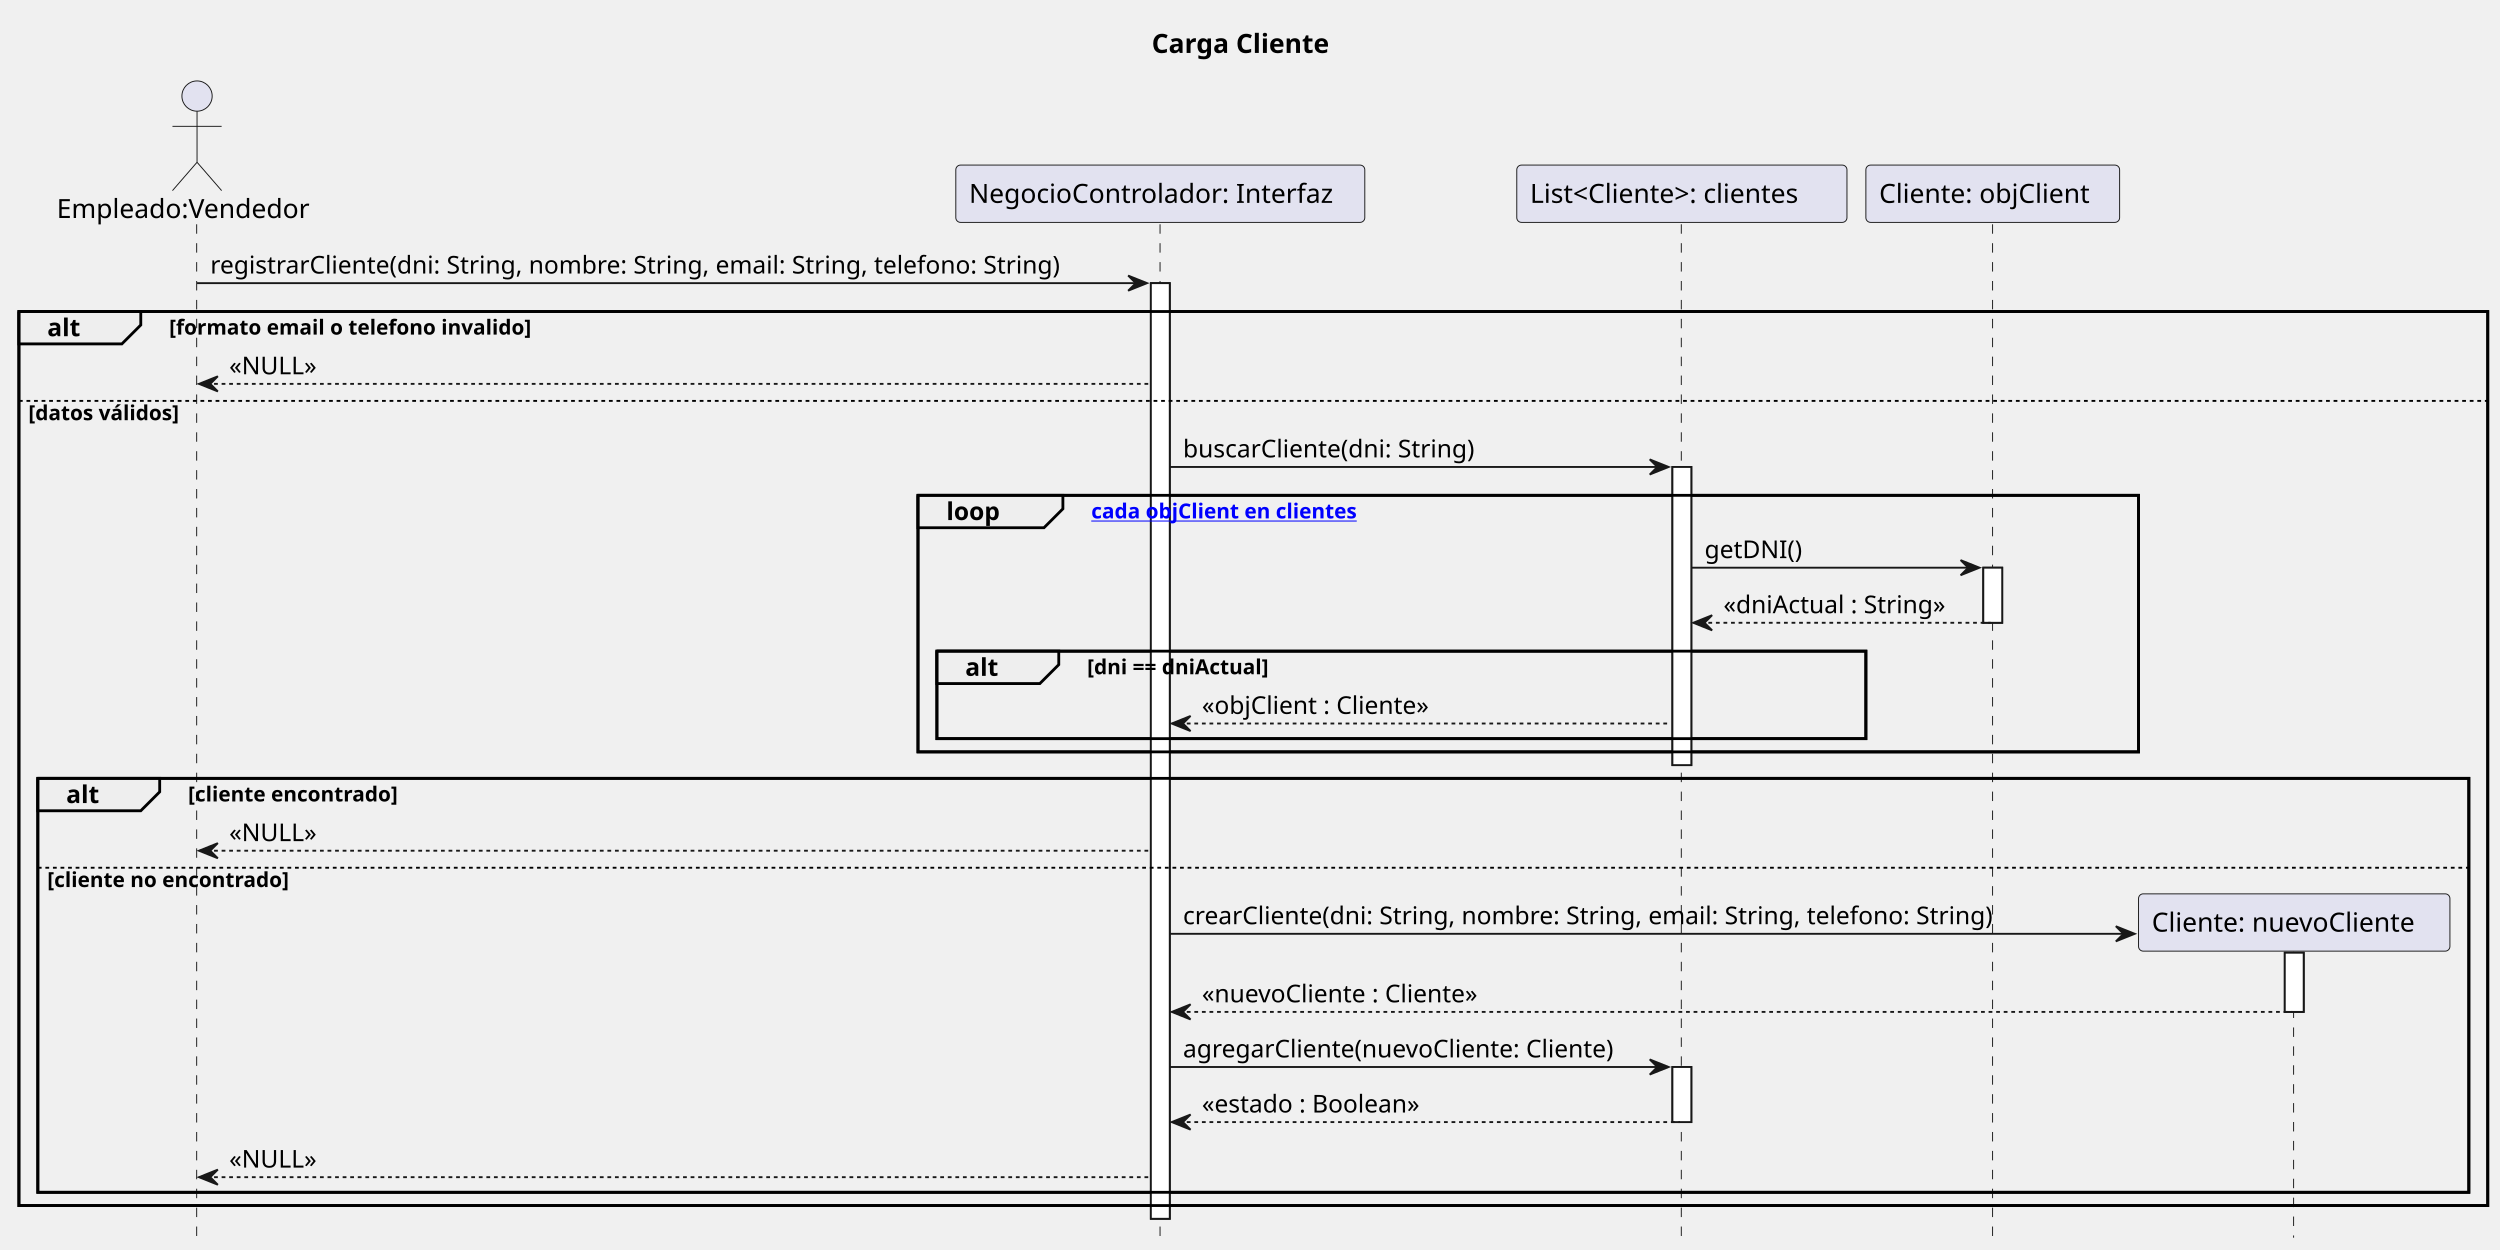
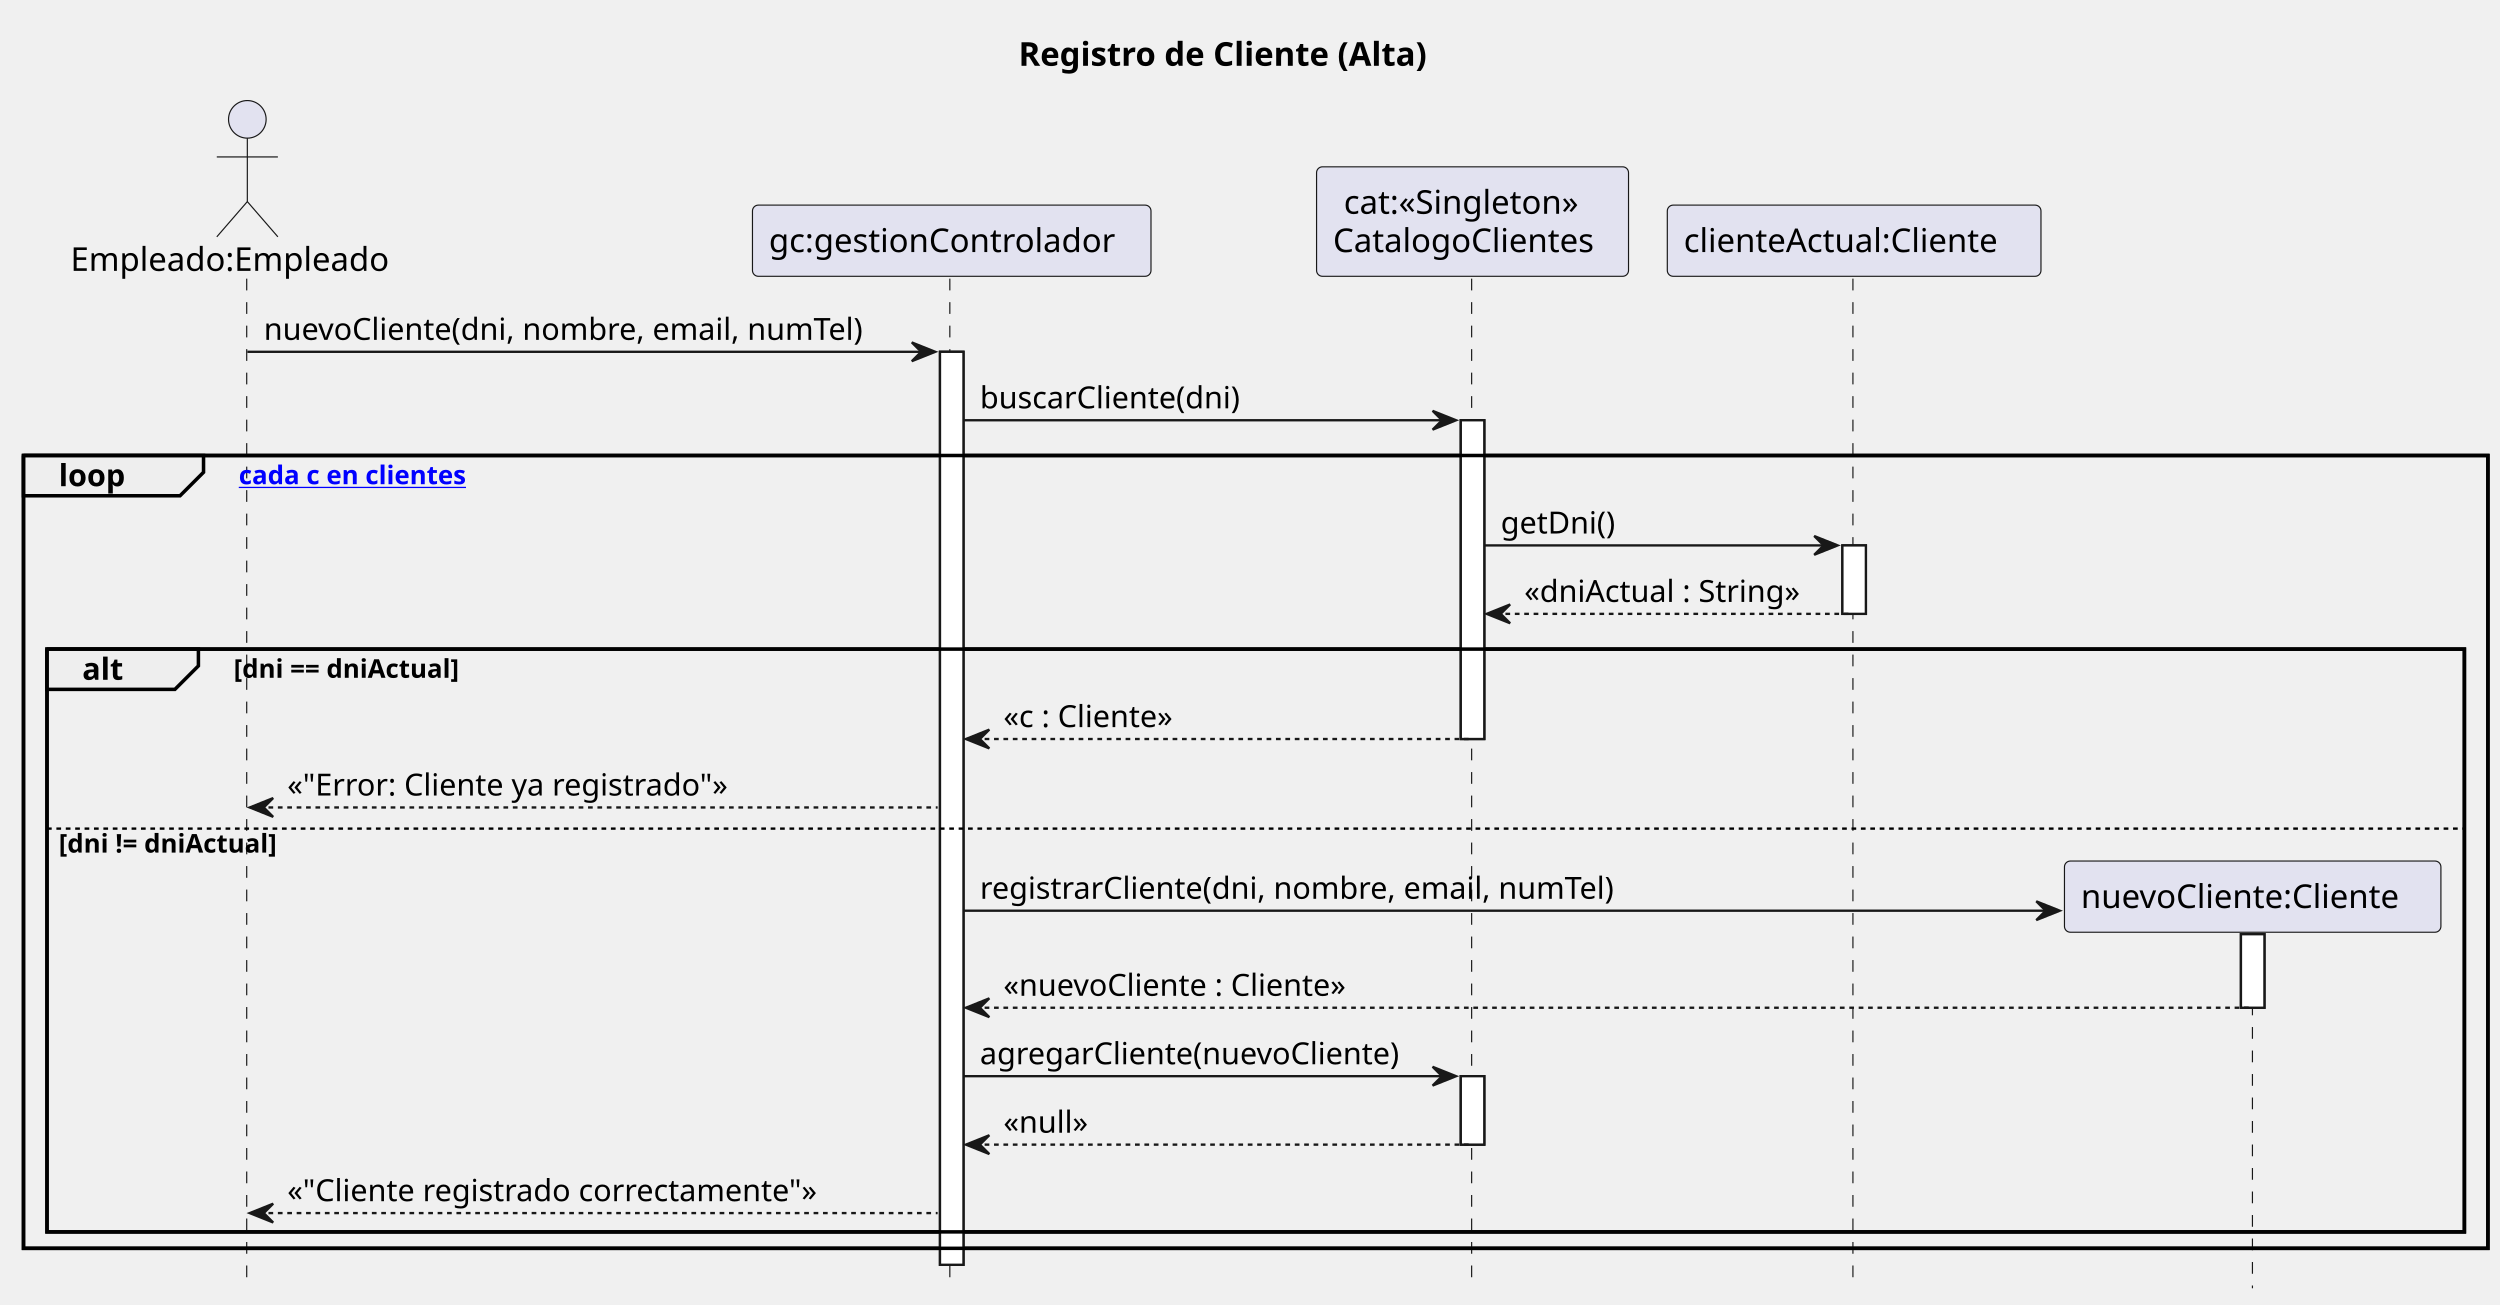
- <svg xmlns="http://www.w3.org/2000/svg" xmlns:xlink="http://www.w3.org/1999/xlink" contentStyleType="text/css" data-diagram-type="SEQUENCE" height="661px" preserveAspectRatio="none" style="width:1322px;height:661px;background:#FFFFFF;" version="1.1" viewBox="0 0 1322 661" width="1322px" zoomAndPan="magnify">
+ <svg xmlns="http://www.w3.org/2000/svg" xmlns:xlink="http://www.w3.org/1999/xlink" contentStyleType="text/css" data-diagram-type="SEQUENCE" height="555px" preserveAspectRatio="none" style="width:1064px;height:555px;background:#FFFFFF;" version="1.1" viewBox="0 0 1064 555" width="1064px" zoomAndPan="magnify">
  <defs />
  <g>
-     <text fill="#000000" font-family="sans-serif" font-size="14" font-weight="bold" lengthAdjust="spacing" textLength="106.49" x="609.016" y="27.995">Carga Cliente</text>
+     <text fill="#000000" font-family="sans-serif" font-size="14" font-weight="bold" lengthAdjust="spacing" textLength="200.874" x="433.488" y="27.995">Registro de Cliente (Alta)</text>
    <g>
-       <rect fill="#FFFFFF" height="494.766" style="stroke:#181818;stroke-width:1;" width="10" x="608.57" y="149.727" />
+       <rect fill="#FFFFFF" height="388.562" style="stroke:#181818;stroke-width:1;" width="10" x="400.056" y="149.727" />
    </g>
    <g>
-       <rect fill="#FFFFFF" height="157.664" style="stroke:#181818;stroke-width:1;" width="10" x="884.373" y="246.93" />
+       <rect fill="#FFFFFF" height="135.664" style="stroke:#181818;stroke-width:1;" width="10" x="621.713" y="178.859" />
    </g>
    <g>
-       <rect fill="#FFFFFF" height="29.133" style="stroke:#181818;stroke-width:1;" width="10" x="884.373" y="564.227" />
+       <rect fill="#FFFFFF" height="29.133" style="stroke:#181818;stroke-width:1;" width="10" x="621.713" y="458.023" />
    </g>
    <g>
-       <rect fill="#FFFFFF" height="29.133" style="stroke:#181818;stroke-width:1;" width="10" x="1048.766" y="300.195" />
+       <rect fill="#FFFFFF" height="29.133" style="stroke:#181818;stroke-width:1;" width="10" x="784.12" y="232.125" />
    </g>
    <g>
-       <rect fill="#FFFFFF" height="31.297" style="stroke:#181818;stroke-width:1;" width="10" x="1208.189" y="503.797" />
+       <rect fill="#FFFFFF" height="31.297" style="stroke:#181818;stroke-width:1;" width="10" x="953.743" y="397.594" />
    </g>
-     <rect fill="none" height="472.766" style="stroke:#000000;stroke-width:1.5;" width="1305.522" x="10" y="164.727" />
-     <rect fill="none" height="135.664" style="stroke:#000000;stroke-width:1.5;" width="645.425" x="485.432" y="261.93" />
-     <rect fill="none" height="46.266" style="stroke:#000000;stroke-width:1.5;" width="491.243" x="495.432" y="344.328" />
-     <rect fill="none" height="218.898" style="stroke:#000000;stroke-width:1.5;" width="1285.522" x="20" y="411.594" />
-     <g>
-       <rect fill="#000000" fill-opacity="0" height="535.898" width="8" x="100.196" y="118.594" />
-       <line style="stroke:#181818;stroke-width:0.5;stroke-dasharray:5,5;" x1="104" x2="104" y1="118.594" y2="654.492" />
+     <rect fill="none" height="337.43" style="stroke:#000000;stroke-width:1.5;" width="1048.85" x="10" y="193.859" />
+     <rect fill="none" height="248.031" style="stroke:#000000;stroke-width:1.5;" width="1028.85" x="20" y="276.258" />
+     <g class="participant-lifeline" data-entity-uid="part1" data-qualified-name="emp" id="part1-lifeline">
+       <g>
+         <rect fill="#000000" fill-opacity="0" height="429.695" width="8" x="101.263" y="118.594" />
+         <line style="stroke:#181818;stroke-width:0.5;stroke-dasharray:5,5;" x1="105" x2="105" y1="118.594" y2="548.289" />
+       </g>
+     </g>
+     <g class="participant-lifeline" data-entity-uid="part2" data-qualified-name="ctrl" id="part2-lifeline">
+       <g>
+         <rect fill="#000000" fill-opacity="0" height="429.695" width="8" x="401.056" y="118.594" />
+         <line style="stroke:#181818;stroke-width:0.5;stroke-dasharray:5,5;" x1="404.249" x2="404.249" y1="118.594" y2="548.289" />
+       </g>
+     </g>
+     <g class="participant-lifeline" data-entity-uid="part3" data-qualified-name="cat" id="part3-lifeline">
+       <g>
+         <rect fill="#000000" fill-opacity="0" height="429.695" width="8" x="622.713" y="118.594" />
+         <line style="stroke:#181818;stroke-width:0.5;stroke-dasharray:5,5;" x1="626.33" x2="626.33" y1="118.594" y2="548.289" />
+       </g>
+     </g>
+     <g class="participant-lifeline" data-entity-uid="part4" data-qualified-name="cliente_actual" id="part4-lifeline">
+       <g>
+         <rect fill="#000000" fill-opacity="0" height="429.695" width="8" x="785.12" y="118.594" />
+         <line style="stroke:#181818;stroke-width:0.5;stroke-dasharray:5,5;" x1="788.605" x2="788.605" y1="118.594" y2="548.289" />
+       </g>
+     </g>
+     <g class="participant-lifeline" data-entity-uid="part5" data-qualified-name="nuevo_cliente" id="part5-lifeline">
+       <g>
+         <rect fill="#000000" fill-opacity="0" height="151.18" width="8" x="954.743" y="397.109" />
+         <line style="stroke:#181818;stroke-width:0.5;stroke-dasharray:5,5;" x1="958.636" x2="958.636" y1="397.109" y2="548.289" />
+       </g>
+     </g>
+     <g class="participant participant-head" data-entity-uid="part1" data-qualified-name="emp" id="part1-head">
+       <text fill="#000000" font-family="sans-serif" font-size="14" lengthAdjust="spacing" textLength="144.525" x="30" y="115.292">Empleado:Empleado</text>
+       <ellipse cx="105.263" cy="50.797" fill="#E2E2F0" rx="8" ry="8" style="stroke:#181818;stroke-width:0.5;" />
+       <path d="M105.263,58.797 L105.263,85.797 M92.263,66.797 L118.263,66.797 M105.263,85.797 L92.263,100.797 M105.263,85.797 L118.263,100.797" fill="none" style="stroke:#181818;stroke-width:0.5;" />
+     </g>
+     <g class="participant participant-head" data-entity-uid="part2" data-qualified-name="ctrl" id="part2-head">
+       <rect fill="#E2E2F0" height="30.297" rx="2.5" ry="2.5" style="stroke:#181818;stroke-width:0.5;" width="169.613" x="320.249" y="87.297" />
+       <text fill="#000000" font-family="sans-serif" font-size="14" lengthAdjust="spacing" textLength="155.613" x="327.249" y="107.292">gc:gestionControlador</text>
+     </g>
+     <g class="participant participant-head" data-entity-uid="part3" data-qualified-name="cat" id="part3-head">
+       <rect fill="#E2E2F0" height="46.594" rx="2.5" ry="2.5" style="stroke:#181818;stroke-width:0.5;" width="132.768" x="560.33" y="71" />
+       <text fill="#000000" font-family="sans-serif" font-size="14" lengthAdjust="spacing" textLength="109.58" x="571.923" y="90.995">cat:«Singleton»</text>
+       <text fill="#000000" font-family="sans-serif" font-size="14" lengthAdjust="spacing" textLength="118.768" x="567.33" y="107.292">CatalogoClientes</text>
+     </g>
+     <g class="participant participant-head" data-entity-uid="part4" data-qualified-name="cliente_actual" id="part4-head">
+       <rect fill="#E2E2F0" height="30.297" rx="2.5" ry="2.5" style="stroke:#181818;stroke-width:0.5;" width="159.031" x="709.605" y="87.297" />
+       <text fill="#000000" font-family="sans-serif" font-size="14" lengthAdjust="spacing" textLength="145.031" x="716.605" y="107.292">clienteActual:Cliente</text>
    </g>
    <g>
-       <rect fill="#000000" fill-opacity="0" height="535.898" width="8" x="609.57" y="118.594" />
-       <line style="stroke:#181818;stroke-width:0.5;stroke-dasharray:5,5;" x1="613.432" x2="613.432" y1="118.594" y2="654.492" />
+       <rect fill="#FFFFFF" height="388.562" style="stroke:#181818;stroke-width:1;" width="10" x="400.056" y="149.727" />
    </g>
    <g>
-       <rect fill="#000000" fill-opacity="0" height="535.898" width="8" x="885.373" y="118.594" />
-       <line style="stroke:#181818;stroke-width:0.5;stroke-dasharray:5,5;" x1="889.071" x2="889.071" y1="118.594" y2="654.492" />
+       <rect fill="#FFFFFF" height="135.664" style="stroke:#181818;stroke-width:1;" width="10" x="621.713" y="178.859" />
    </g>
    <g>
-       <rect fill="#000000" fill-opacity="0" height="535.898" width="8" x="1049.766" y="118.594" />
-       <line style="stroke:#181818;stroke-width:0.5;stroke-dasharray:5,5;" x1="1053.675" x2="1053.675" y1="118.594" y2="654.492" />
+       <rect fill="#FFFFFF" height="29.133" style="stroke:#181818;stroke-width:1;" width="10" x="621.713" y="458.023" />
    </g>
    <g>
-       <rect fill="#000000" fill-opacity="0" height="151.18" width="8" x="1209.189" y="503.312" />
-       <line style="stroke:#181818;stroke-width:0.5;stroke-dasharray:5,5;" x1="1212.857" x2="1212.857" y1="503.312" y2="654.492" />
-     </g>
-     <g class="participant participant-head" data-participant="user">
-       <text fill="#000000" font-family="sans-serif" font-size="14" lengthAdjust="spacing" textLength="142.393" x="30" y="115.292">Empleado:Vendedor</text>
-       <ellipse cx="104.196" cy="50.797" fill="#E2E2F0" rx="8" ry="8" style="stroke:#181818;stroke-width:0.5;" />
-       <path d="M104.196,58.797 L104.196,85.797 M91.196,66.797 L117.196,66.797 M104.196,85.797 L91.196,100.797 M104.196,85.797 L117.196,100.797" fill="none" style="stroke:#181818;stroke-width:0.5;" />
-     </g>
-     <g class="participant participant-head" data-participant="NegCtrl">
-       <rect fill="#E2E2F0" height="30.297" rx="2.5" ry="2.5" style="stroke:#181818;stroke-width:0.5;" width="216.275" x="505.432" y="87.297" />
-       <text fill="#000000" font-family="sans-serif" font-size="14" lengthAdjust="spacing" textLength="202.275" x="512.432" y="107.292">NegocioControlador: Interfaz</text>
-     </g>
-     <g class="participant participant-head" data-participant="listaClientes">
-       <rect fill="#E2E2F0" height="30.297" rx="2.5" ry="2.5" style="stroke:#181818;stroke-width:0.5;" width="174.603" x="802.071" y="87.297" />
-       <text fill="#000000" font-family="sans-serif" font-size="14" lengthAdjust="spacing" textLength="160.603" x="809.071" y="107.292">List&lt;Cliente&gt;: clientes</text>
-     </g>
-     <g class="participant participant-head" data-participant="cliente">
-       <rect fill="#E2E2F0" height="30.297" rx="2.5" ry="2.5" style="stroke:#181818;stroke-width:0.5;" width="134.183" x="986.675" y="87.297" />
-       <text fill="#000000" font-family="sans-serif" font-size="14" lengthAdjust="spacing" textLength="120.183" x="993.675" y="107.292">Cliente: objClient</text>
+       <rect fill="#FFFFFF" height="29.133" style="stroke:#181818;stroke-width:1;" width="10" x="784.12" y="232.125" />
    </g>
    <g>
-       <rect fill="#FFFFFF" height="494.766" style="stroke:#181818;stroke-width:1;" width="10" x="608.57" y="149.727" />
+       <rect fill="#FFFFFF" height="31.297" style="stroke:#181818;stroke-width:1;" width="10" x="953.743" y="397.594" />
    </g>
-     <g>
-       <rect fill="#FFFFFF" height="157.664" style="stroke:#181818;stroke-width:1;" width="10" x="884.373" y="246.93" />
+     <g class="message" data-entity-1="part1" data-entity-2="part2" id="msg1">
+       <polygon fill="#181818" points="388.056,145.727,398.056,149.727,388.056,153.727,392.056,149.727" style="stroke:#181818;stroke-width:1;" />
+       <line style="stroke:#181818;stroke-width:1;" x1="105.263" x2="394.056" y1="149.727" y2="149.727" />
+       <text fill="#000000" font-family="sans-serif" font-size="13" lengthAdjust="spacing" textLength="275.793" x="112.263" y="144.661">nuevoCliente(dni, nombre, email, numTel)</text>
    </g>
-     <g>
-       <rect fill="#FFFFFF" height="29.133" style="stroke:#181818;stroke-width:1;" width="10" x="884.373" y="564.227" />
+     <g class="message" data-entity-1="part2" data-entity-2="part3" id="msg2">
+       <polygon fill="#181818" points="609.713,174.859,619.713,178.859,609.713,182.859,613.713,178.859" style="stroke:#181818;stroke-width:1;" />
+       <line style="stroke:#181818;stroke-width:1;" x1="410.056" x2="615.713" y1="178.859" y2="178.859" />
+       <text fill="#000000" font-family="sans-serif" font-size="13" lengthAdjust="spacing" textLength="119.603" x="417.056" y="173.793">buscarCliente(dni)</text>
    </g>
-     <g>
-       <rect fill="#FFFFFF" height="29.133" style="stroke:#181818;stroke-width:1;" width="10" x="1048.766" y="300.195" />
+     <path d="M10,193.859 L86.624,193.859 L86.624,200.992 L76.624,210.992 L10,210.992 L10,193.859" fill="#EEEEEE" style="stroke:#000000;stroke-width:1.5;" />
+     <rect fill="none" height="337.43" style="stroke:#000000;stroke-width:1.5;" width="1048.85" x="10" y="193.859" />
+     <text fill="#000000" font-family="sans-serif" font-size="13" font-weight="bold" lengthAdjust="spacing" textLength="31.624" x="25" y="206.926">loop</text>
+     <a href="para" target="_top" title="para" xlink:actuate="onRequest" xlink:href="para" xlink:show="new" xlink:title="para" xlink:type="simple">
+       <text fill="#0000FF" font-family="sans-serif" font-size="11" font-weight="bold" lengthAdjust="spacing" text-decoration="underline" textLength="111.16" x="101.624" y="206.07">cada c en clientes</text>
+     </a>
+     <g class="message" data-entity-1="part3" data-entity-2="part4" id="msg3">
+       <polygon fill="#181818" points="772.12,228.125,782.12,232.125,772.12,236.125,776.12,232.125" style="stroke:#181818;stroke-width:1;" />
+       <line style="stroke:#181818;stroke-width:1;" x1="631.713" x2="778.12" y1="232.125" y2="232.125" />
+       <text fill="#000000" font-family="sans-serif" font-size="13" lengthAdjust="spacing" textLength="53.352" x="638.713" y="227.059">getDni()</text>
    </g>
-     <g>
-       <rect fill="#FFFFFF" height="31.297" style="stroke:#181818;stroke-width:1;" width="10" x="1208.189" y="503.797" />
+     <g class="message" data-entity-1="part4" data-entity-2="part3" id="msg4">
+       <polygon fill="#181818" points="642.713,257.258,632.713,261.258,642.713,265.258,638.713,261.258" style="stroke:#181818;stroke-width:1;" />
+       <line style="stroke:#181818;stroke-width:1;stroke-dasharray:2,2;" x1="636.713" x2="788.12" y1="261.258" y2="261.258" />
+       <text fill="#000000" font-family="sans-serif" font-size="13" lengthAdjust="spacing" textLength="128.407" x="648.713" y="256.192">«dniActual : String»</text>
    </g>
-     <g class="message" data-participant-1="user" data-participant-2="NegCtrl">
-       <polygon fill="#181818" points="596.57,145.727,606.57,149.727,596.57,153.727,600.57,149.727" style="stroke:#181818;stroke-width:1;" />
-       <line style="stroke:#181818;stroke-width:1;" x1="104.196" x2="602.57" y1="149.727" y2="149.727" />
-       <text fill="#000000" font-family="sans-serif" font-size="13" lengthAdjust="spacing" textLength="485.373" x="111.196" y="144.661">registrarCliente(dni: String, nombre: String, email: String, telefono: String)</text>
+     <path d="M20,276.258 L84.443,276.258 L84.443,283.391 L74.443,293.391 L20,293.391 L20,276.258" fill="#EEEEEE" style="stroke:#000000;stroke-width:1.5;" />
+     <rect fill="none" height="248.031" style="stroke:#000000;stroke-width:1.5;" width="1028.85" x="20" y="276.258" />
+     <text fill="#000000" font-family="sans-serif" font-size="13" font-weight="bold" lengthAdjust="spacing" textLength="19.443" x="35" y="289.325">alt</text>
+     <text fill="#000000" font-family="sans-serif" font-size="11" font-weight="bold" lengthAdjust="spacing" textLength="114.415" x="99.443" y="288.468">[dni == dniActual]</text>
+     <g class="message" data-entity-1="part3" data-entity-2="part2" id="msg5">
+       <polygon fill="#181818" points="421.056,310.523,411.056,314.523,421.056,318.523,417.056,314.523" style="stroke:#181818;stroke-width:1;" />
+       <line style="stroke:#181818;stroke-width:1;stroke-dasharray:2,2;" x1="415.056" x2="625.713" y1="314.523" y2="314.523" />
+       <text fill="#000000" font-family="sans-serif" font-size="13" lengthAdjust="spacing" textLength="81.332" x="427.056" y="309.457">«c : Cliente»</text>
    </g>
-     <path d="M10,164.727 L74.443,164.727 L74.443,171.859 L64.443,181.859 L10,181.859 L10,164.727" fill="#EEEEEE" style="stroke:#000000;stroke-width:1.5;" />
-     <rect fill="none" height="472.766" style="stroke:#000000;stroke-width:1.5;" width="1305.522" x="10" y="164.727" />
-     <text fill="#000000" font-family="sans-serif" font-size="13" font-weight="bold" lengthAdjust="spacing" textLength="19.443" x="25" y="177.793">alt</text>
-     <text fill="#000000" font-family="sans-serif" font-size="11" font-weight="bold" lengthAdjust="spacing" textLength="217.132" x="89.443" y="176.937">[formato email o telefono invalido]</text>
-     <g class="message" data-participant-1="NegCtrl" data-participant-2="user">
-       <polygon fill="#181818" points="115.196,198.992,105.196,202.992,115.196,206.992,111.196,202.992" style="stroke:#181818;stroke-width:1;" />
-       <line style="stroke:#181818;stroke-width:1;stroke-dasharray:2,2;" x1="109.196" x2="607.57" y1="202.992" y2="202.992" />
-       <text fill="#000000" font-family="sans-serif" font-size="13" lengthAdjust="spacing" textLength="49.632" x="121.196" y="197.926">«NULL»</text>
+     <g class="message" data-entity-1="part2" data-entity-2="part1" id="msg6">
+       <polygon fill="#181818" points="116.263,339.656,106.263,343.656,116.263,347.656,112.263,343.656" style="stroke:#181818;stroke-width:1;" />
+       <line style="stroke:#181818;stroke-width:1;stroke-dasharray:2,2;" x1="110.263" x2="399.056" y1="343.656" y2="343.656" />
+       <text fill="#000000" font-family="sans-serif" font-size="13" lengthAdjust="spacing" textLength="204.731" x="122.263" y="338.59">«"Error: Cliente ya registrado"»</text>
    </g>
-     <line style="stroke:#000000;stroke-width:1;stroke-dasharray:2,2;" x1="10" x2="1315.522" y1="211.992" y2="211.992" />
-     <text fill="#000000" font-family="sans-serif" font-size="11" font-weight="bold" lengthAdjust="spacing" textLength="92.657" x="15" y="222.203">[datos válidos]</text>
-     <g class="message" data-participant-1="NegCtrl" data-participant-2="listaClientes">
-       <polygon fill="#181818" points="872.373,242.93,882.373,246.93,872.373,250.93,876.373,246.93" style="stroke:#181818;stroke-width:1;" />
-       <line style="stroke:#181818;stroke-width:1;" x1="618.57" x2="878.373" y1="246.93" y2="246.93" />
-       <text fill="#000000" font-family="sans-serif" font-size="13" lengthAdjust="spacing" textLength="166.912" x="625.57" y="241.864">buscarCliente(dni: String)</text>
+     <line style="stroke:#000000;stroke-width:1;stroke-dasharray:2,2;" x1="20" x2="1048.85" y1="352.656" y2="352.656" />
+     <text fill="#000000" font-family="sans-serif" font-size="11" font-weight="bold" lengthAdjust="spacing" textLength="110.215" x="25" y="362.867">[dni != dniActual]</text>
+     <g class="message" data-entity-1="part2" data-entity-2="part5" id="msg7">
+       <polygon fill="#181818" points="866.636,383.594,876.636,387.594,866.636,391.594,870.636,387.594" style="stroke:#181818;stroke-width:1;" />
+       <line style="stroke:#181818;stroke-width:1;" x1="410.056" x2="872.636" y1="387.594" y2="387.594" />
+       <text fill="#000000" font-family="sans-serif" font-size="13" lengthAdjust="spacing" textLength="291.402" x="417.056" y="382.528">registrarCliente(dni, nombre, email, numTel)</text>
    </g>
-     <path d="M485.432,261.93 L562.056,261.93 L562.056,269.062 L552.056,279.062 L485.432,279.062 L485.432,261.93" fill="#EEEEEE" style="stroke:#000000;stroke-width:1.5;" />
-     <rect fill="none" height="135.664" style="stroke:#000000;stroke-width:1.5;" width="645.425" x="485.432" y="261.93" />
-     <text fill="#000000" font-family="sans-serif" font-size="13" font-weight="bold" lengthAdjust="spacing" textLength="31.624" x="500.432" y="274.997">loop</text>
-     <a href="para" target="_top" title="para" xlink:actuate="onRequest" xlink:href="para" xlink:show="new" xlink:title="para" xlink:type="simple">
-       <text fill="#0000FF" font-family="sans-serif" font-size="11" font-weight="bold" lengthAdjust="spacing" text-decoration="underline" textLength="160.005" x="577.056" y="274.14">cada objClient en clientes</text>
-     </a>
-     <g class="message" data-participant-1="listaClientes" data-participant-2="cliente">
-       <polygon fill="#181818" points="1036.766,296.195,1046.766,300.195,1036.766,304.195,1040.766,300.195" style="stroke:#181818;stroke-width:1;" />
-       <line style="stroke:#181818;stroke-width:1;" x1="894.373" x2="1042.766" y1="300.195" y2="300.195" />
-       <text fill="#000000" font-family="sans-serif" font-size="13" lengthAdjust="spacing" textLength="55.06" x="901.373" y="295.129">getDNI()</text>
+     <rect fill="#E2E2F0" height="30.297" rx="2.5" ry="2.5" style="stroke:#181818;stroke-width:0.5;" width="160.214" x="878.636" y="366.461" />
+     <text fill="#000000" font-family="sans-serif" font-size="14" lengthAdjust="spacing" textLength="146.214" x="885.636" y="386.456">nuevoCliente:Cliente</text>
+     <g class="message" data-entity-1="part5" data-entity-2="part2" id="msg9">
+       <polygon fill="#181818" points="421.056,424.891,411.056,428.891,421.056,432.891,417.056,428.891" style="stroke:#181818;stroke-width:1;" />
+       <line style="stroke:#181818;stroke-width:1;stroke-dasharray:2,2;" x1="415.056" x2="957.743" y1="428.891" y2="428.891" />
+       <text fill="#000000" font-family="sans-serif" font-size="13" lengthAdjust="spacing" textLength="159.942" x="427.056" y="423.825">«nuevoCliente : Cliente»</text>
    </g>
-     <g class="message" data-participant-1="cliente" data-participant-2="listaClientes">
-       <polygon fill="#181818" points="905.373,325.328,895.373,329.328,905.373,333.328,901.373,329.328" style="stroke:#181818;stroke-width:1;" />
-       <line style="stroke:#181818;stroke-width:1;stroke-dasharray:2,2;" x1="899.373" x2="1052.766" y1="329.328" y2="329.328" />
-       <text fill="#000000" font-family="sans-serif" font-size="13" lengthAdjust="spacing" textLength="128.407" x="911.373" y="324.262">«dniActual : String»</text>
+     <g class="message" data-entity-1="part2" data-entity-2="part3" id="msg10">
+       <polygon fill="#181818" points="609.713,454.023,619.713,458.023,609.713,462.023,613.713,458.023" style="stroke:#181818;stroke-width:1;" />
+       <line style="stroke:#181818;stroke-width:1;" x1="410.056" x2="615.713" y1="458.023" y2="458.023" />
+       <text fill="#000000" font-family="sans-serif" font-size="13" lengthAdjust="spacing" textLength="192.658" x="417.056" y="452.957">agregarCliente(nuevoCliente)</text>
    </g>
-     <path d="M495.432,344.328 L559.875,344.328 L559.875,351.461 L549.875,361.461 L495.432,361.461 L495.432,344.328" fill="#EEEEEE" style="stroke:#000000;stroke-width:1.5;" />
-     <rect fill="none" height="46.266" style="stroke:#000000;stroke-width:1.5;" width="491.243" x="495.432" y="344.328" />
-     <text fill="#000000" font-family="sans-serif" font-size="13" font-weight="bold" lengthAdjust="spacing" textLength="19.443" x="510.432" y="357.395">alt</text>
-     <text fill="#000000" font-family="sans-serif" font-size="11" font-weight="bold" lengthAdjust="spacing" textLength="114.415" x="574.875" y="356.539">[dni == dniActual]</text>
-     <g class="message" data-participant-1="listaClientes" data-participant-2="NegCtrl">
-       <polygon fill="#181818" points="629.57,378.594,619.57,382.594,629.57,386.594,625.57,382.594" style="stroke:#181818;stroke-width:1;" />
-       <line style="stroke:#181818;stroke-width:1;stroke-dasharray:2,2;" x1="623.57" x2="883.373" y1="382.594" y2="382.594" />
-       <text fill="#000000" font-family="sans-serif" font-size="13" lengthAdjust="spacing" textLength="131.638" x="635.57" y="377.528">«objClient : Cliente»</text>
+     <g class="message" data-entity-1="part3" data-entity-2="part2" id="msg11">
+       <polygon fill="#181818" points="421.056,483.156,411.056,487.156,421.056,491.156,417.056,487.156" style="stroke:#181818;stroke-width:1;" />
+       <line style="stroke:#181818;stroke-width:1;stroke-dasharray:2,2;" x1="415.056" x2="625.713" y1="487.156" y2="487.156" />
+       <text fill="#000000" font-family="sans-serif" font-size="13" lengthAdjust="spacing" textLength="39.609" x="427.056" y="482.09">«null»</text>
    </g>
-     <path d="M20,411.594 L84.443,411.594 L84.443,418.727 L74.443,428.727 L20,428.727 L20,411.594" fill="#EEEEEE" style="stroke:#000000;stroke-width:1.5;" />
-     <rect fill="none" height="218.898" style="stroke:#000000;stroke-width:1.5;" width="1285.522" x="20" y="411.594" />
-     <text fill="#000000" font-family="sans-serif" font-size="13" font-weight="bold" lengthAdjust="spacing" textLength="19.443" x="35" y="424.661">alt</text>
-     <text fill="#000000" font-family="sans-serif" font-size="11" font-weight="bold" lengthAdjust="spacing" textLength="126.693" x="99.443" y="423.804">[cliente encontrado]</text>
-     <g class="message" data-participant-1="NegCtrl" data-participant-2="user">
-       <polygon fill="#181818" points="115.196,445.859,105.196,449.859,115.196,453.859,111.196,449.859" style="stroke:#181818;stroke-width:1;" />
-       <line style="stroke:#181818;stroke-width:1;stroke-dasharray:2,2;" x1="109.196" x2="607.57" y1="449.859" y2="449.859" />
-       <text fill="#000000" font-family="sans-serif" font-size="13" lengthAdjust="spacing" textLength="49.632" x="121.196" y="444.793">«NULL»</text>
-     </g>
-     <line style="stroke:#000000;stroke-width:1;stroke-dasharray:2,2;" x1="20" x2="1305.522" y1="458.859" y2="458.859" />
-     <text fill="#000000" font-family="sans-serif" font-size="11" font-weight="bold" lengthAdjust="spacing" textLength="145.911" x="25" y="469.07">[cliente no encontrado]</text>
-     <g class="message" data-participant-1="NegCtrl" data-participant-2="NewClient">
-       <polygon fill="#181818" points="1118.857,489.797,1128.857,493.797,1118.857,497.797,1122.857,493.797" style="stroke:#181818;stroke-width:1;" />
-       <line style="stroke:#181818;stroke-width:1;" x1="618.57" x2="1124.857" y1="493.797" y2="493.797" />
-       <text fill="#000000" font-family="sans-serif" font-size="13" lengthAdjust="spacing" textLength="463.442" x="625.57" y="488.731">crearCliente(dni: String, nombre: String, email: String, telefono: String)</text>
-     </g>
-     <rect fill="#E2E2F0" height="30.297" rx="2.5" ry="2.5" style="stroke:#181818;stroke-width:0.5;" width="164.664" x="1130.857" y="472.664" />
-     <text fill="#000000" font-family="sans-serif" font-size="14" lengthAdjust="spacing" textLength="150.664" x="1137.857" y="492.659">Cliente: nuevoCliente</text>
-     <g class="message" data-participant-1="NewClient" data-participant-2="NegCtrl">
-       <polygon fill="#181818" points="629.57,531.094,619.57,535.094,629.57,539.094,625.57,535.094" style="stroke:#181818;stroke-width:1;" />
-       <line style="stroke:#181818;stroke-width:1;stroke-dasharray:2,2;" x1="623.57" x2="1212.189" y1="535.094" y2="535.094" />
-       <text fill="#000000" font-family="sans-serif" font-size="13" lengthAdjust="spacing" textLength="159.942" x="635.57" y="530.028">«nuevoCliente : Cliente»</text>
-     </g>
-     <g class="message" data-participant-1="NegCtrl" data-participant-2="listaClientes">
-       <polygon fill="#181818" points="872.373,560.227,882.373,564.227,872.373,568.227,876.373,564.227" style="stroke:#181818;stroke-width:1;" />
-       <line style="stroke:#181818;stroke-width:1;" x1="618.57" x2="878.373" y1="564.227" y2="564.227" />
-       <text fill="#000000" font-family="sans-serif" font-size="13" lengthAdjust="spacing" textLength="246.803" x="625.57" y="559.161">agregarCliente(nuevoCliente: Cliente)</text>
-     </g>
-     <g class="message" data-participant-1="listaClientes" data-participant-2="NegCtrl">
-       <polygon fill="#181818" points="629.57,589.359,619.57,593.359,629.57,597.359,625.57,593.359" style="stroke:#181818;stroke-width:1;" />
-       <line style="stroke:#181818;stroke-width:1;stroke-dasharray:2,2;" x1="623.57" x2="888.373" y1="593.359" y2="593.359" />
-       <text fill="#000000" font-family="sans-serif" font-size="13" lengthAdjust="spacing" textLength="125.233" x="635.57" y="588.293">«estado : Boolean»</text>
-     </g>
-     <g class="message" data-participant-1="NegCtrl" data-participant-2="user">
-       <polygon fill="#181818" points="115.196,618.492,105.196,622.492,115.196,626.492,111.196,622.492" style="stroke:#181818;stroke-width:1;" />
-       <line style="stroke:#181818;stroke-width:1;stroke-dasharray:2,2;" x1="109.196" x2="607.57" y1="622.492" y2="622.492" />
-       <text fill="#000000" font-family="sans-serif" font-size="13" lengthAdjust="spacing" textLength="49.632" x="121.196" y="617.426">«NULL»</text>
+     <g class="message" data-entity-1="part2" data-entity-2="part1" id="msg12">
+       <polygon fill="#181818" points="116.263,512.289,106.263,516.289,116.263,520.289,112.263,516.289" style="stroke:#181818;stroke-width:1;" />
+       <line style="stroke:#181818;stroke-width:1;stroke-dasharray:2,2;" x1="110.263" x2="399.056" y1="516.289" y2="516.289" />
+       <text fill="#000000" font-family="sans-serif" font-size="13" lengthAdjust="spacing" textLength="244.353" x="122.263" y="511.223">«"Cliente registrado correctamente"»</text>
    </g>
  </g>
</svg>
